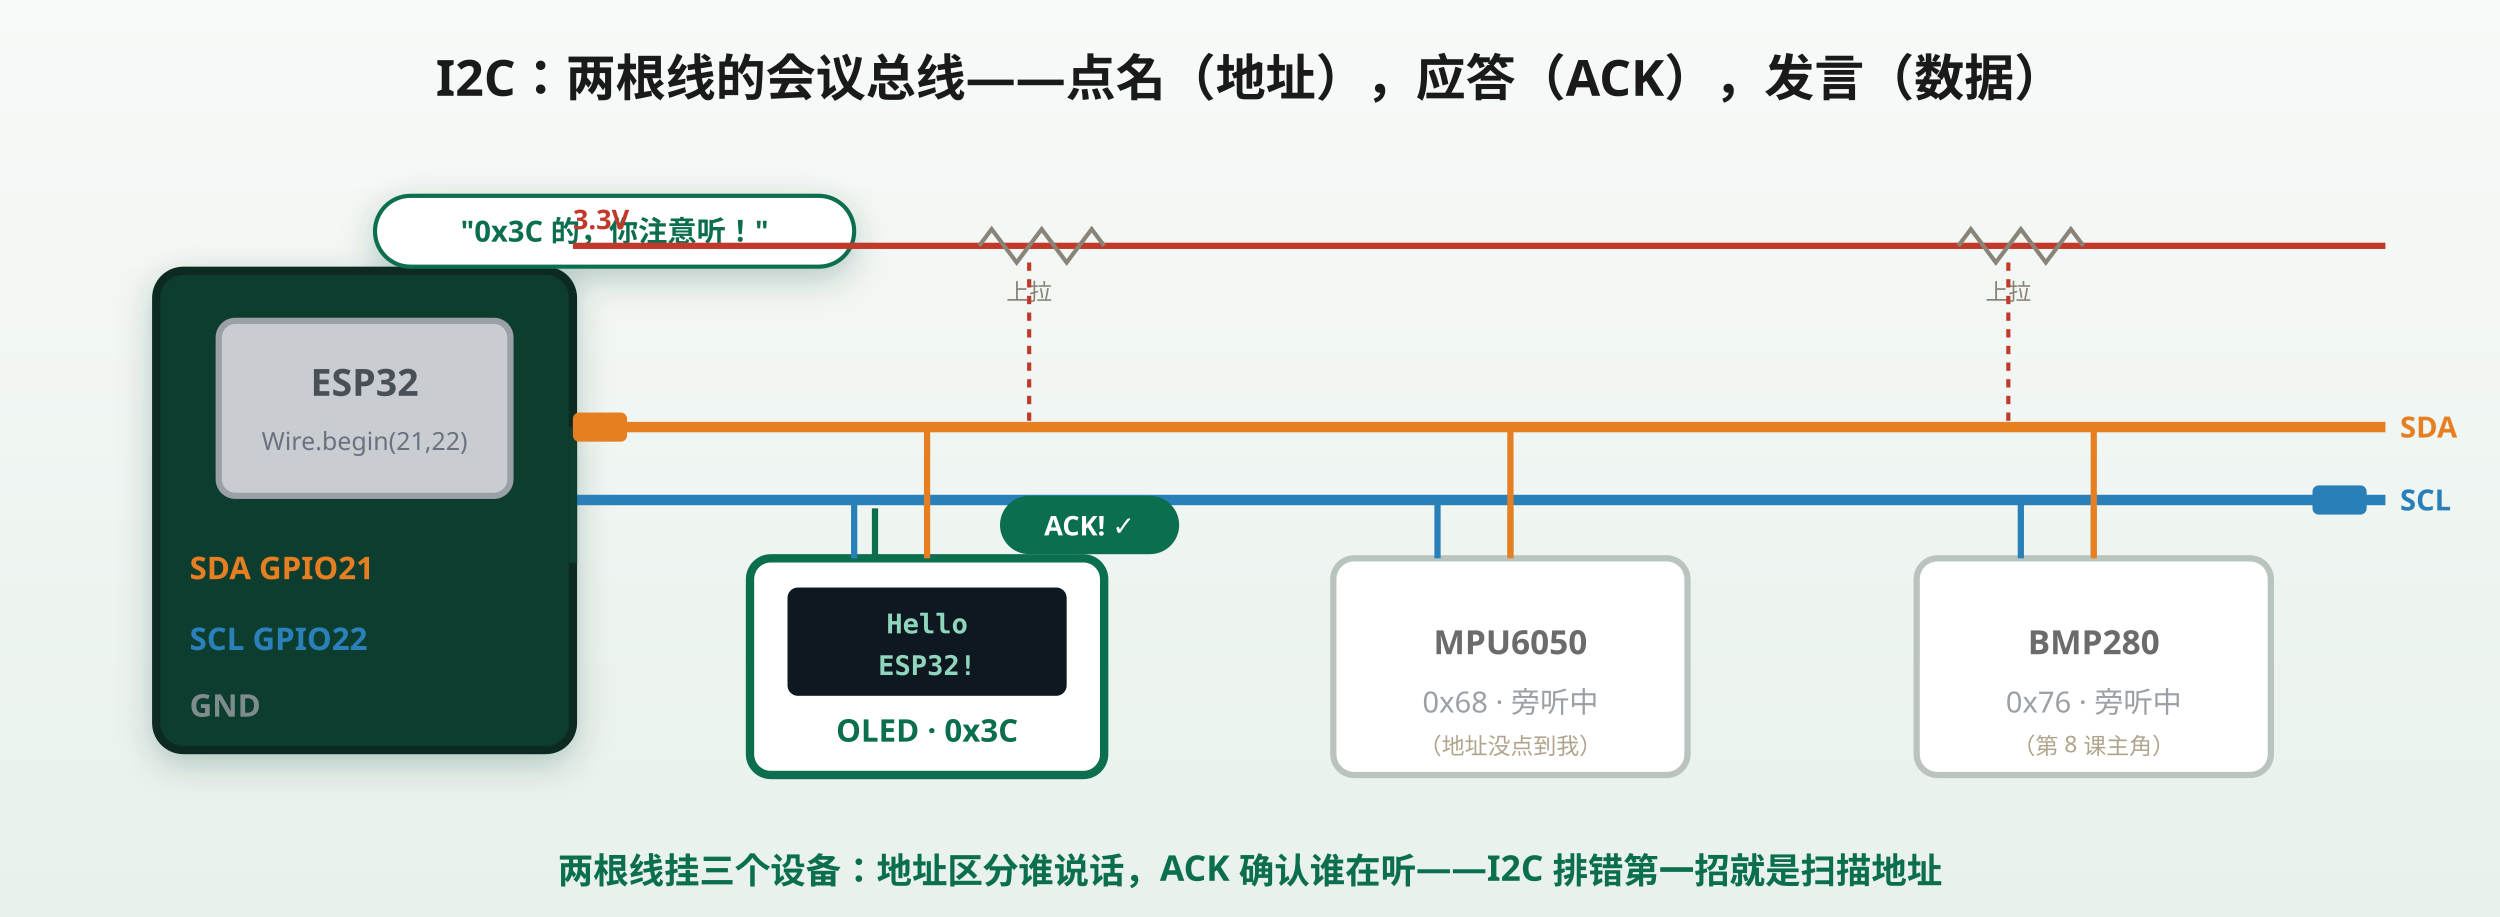
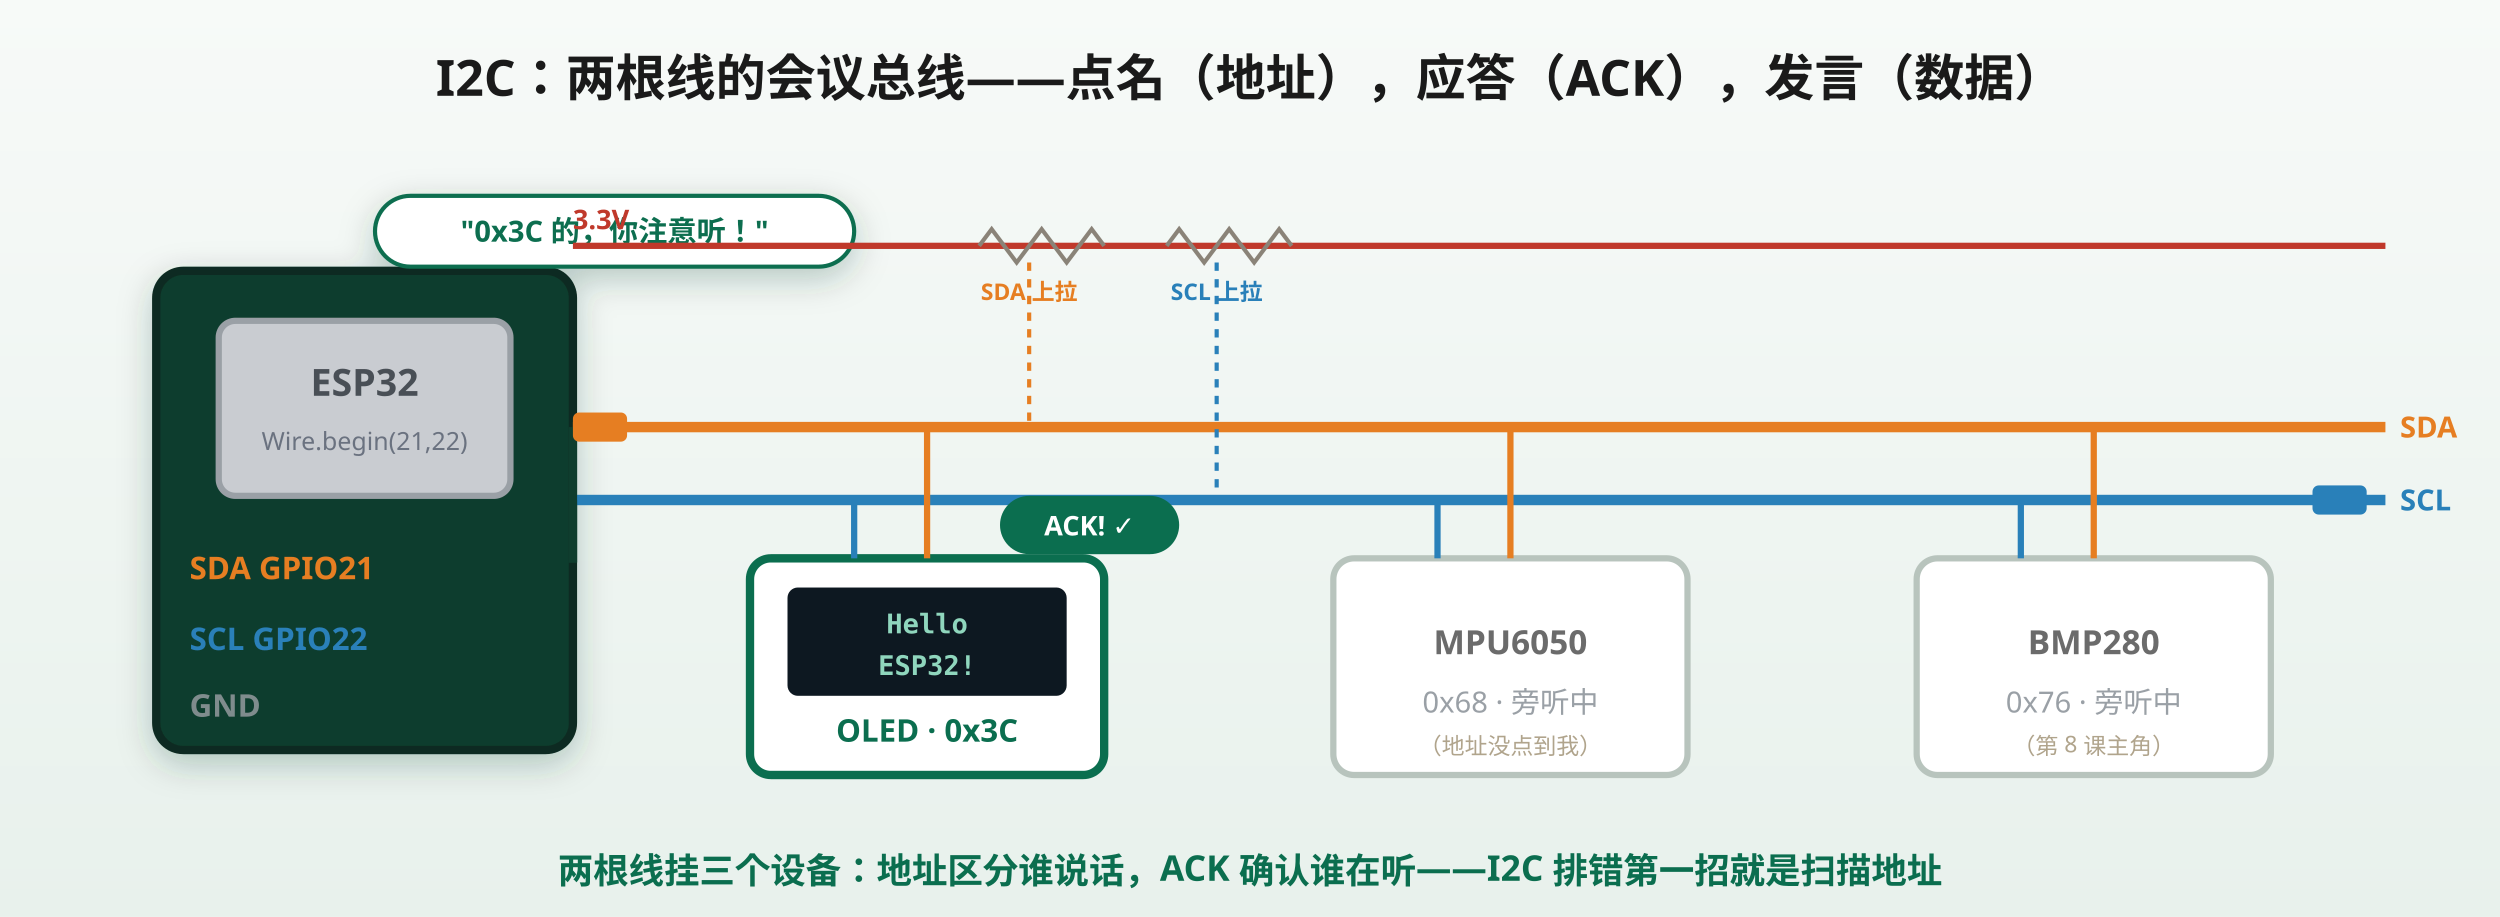
<svg xmlns="http://www.w3.org/2000/svg" viewBox="0 0 1200 440" font-family="Microsoft YaHei, PingFang SC, Segoe UI, sans-serif">
  <defs>
    <linearGradient id="bg7" x1="0" y1="0" x2="0" y2="1">
      <stop offset="0" stop-color="#f7faf8" />
      <stop offset="1" stop-color="#e8f1ec" />
    </linearGradient>
    <filter id="ds7" x="-30%" y="-30%" width="160%" height="160%">
      <feDropShadow dx="0" dy="5" stdDeviation="8" flood-color="#0b3d30" flood-opacity="0.25" />
    </filter>
  </defs>
  <rect width="1200" height="440" fill="url(#bg7)" />
  <text x="600" y="46" fill="#1a1a1a" font-size="24" font-weight="bold" text-anchor="middle">I2C：两根线的会议总线——点名（地址），应答（ACK），发言（数据）</text>
  <g transform="translate(75 130)" filter="url(#ds7)">
    <rect width="200" height="230" rx="13" fill="#0f3d2e" stroke="#0a2c21" stroke-width="4" />
    <rect x="30" y="24" width="140" height="84" rx="8" fill="#c9ccd1" stroke="#9aa0a6" stroke-width="3" />
    <text x="100" y="60" fill="#4a5057" font-size="18" font-weight="bold" text-anchor="middle">ESP32</text>
    <text x="100" y="86" fill="#6b7280" font-size="12" text-anchor="middle">Wire.begin(21,22)</text>
    <text x="16" y="148" fill="#e67e22" font-size="15" font-weight="bold">SDA  GPIO21</text>
    <text x="16" y="182" fill="#2980b9" font-size="15" font-weight="bold">SCL  GPIO22</text>
    <text x="16" y="214" fill="#7f8c8d" font-size="15" font-weight="bold">GND</text>
    <g transform="translate(105 -34)">
      <rect x="0" y="-2" width="230" height="34" rx="17" fill="#fff" stroke="#0b6e4f" stroke-width="2" />
      <text x="115" y="20" fill="#0b6e4f" font-size="14" font-weight="bold" text-anchor="middle">"0x3C 的，你注意听！"</text>
      <animate attributeName="opacity" values="0;1;1;0" dur="3s" repeatCount="indefinite" />
    </g>
  </g>
  <g>
    <line x1="275" y1="118" x2="1145" y2="118" stroke="#c0392b" stroke-width="3" />
    <text x="275" y="110" fill="#c0392b" font-size="13" font-weight="bold">3.3V</text>
    <g stroke="#8a8378" stroke-width="2" fill="none">
      <path d="M470 118 l6 -8 l12 16 l12 -16 l12 16 l12 -16 l6 8" />
-       <path d="M940 118 l6 -8 l12 16 l12 -16 l12 16 l12 -16 l6 8" />
+       <path d="M560 118 l6 -8 l12 16 l12 -16 l12 16 l12 -16 l6 8" />
    </g>
-     <text x="494" y="144" fill="#8a8378" font-size="11" text-anchor="middle">上拉</text>
-     <text x="964" y="144" fill="#8a8378" font-size="11" text-anchor="middle">上拉</text>
+     <text x="494" y="144" fill="#e67e22" font-size="11" font-weight="bold" text-anchor="middle">SDA 上拉</text>
+     <text x="584" y="144" fill="#2980b9" font-size="11" font-weight="bold" text-anchor="middle">SCL 上拉</text>
    <line x1="275" y1="205" x2="1145" y2="205" stroke="#e67e22" stroke-width="5" />
    <text x="1152" y="210" fill="#e67e22" font-size="14" font-weight="bold">SDA</text>
    <line x1="275" y1="240" x2="1145" y2="240" stroke="#2980b9" stroke-width="5" />
    <text x="1152" y="245" fill="#2980b9" font-size="14" font-weight="bold">SCL</text>
-     <line x1="494" y1="126" x2="494" y2="205" stroke="#c0392b" stroke-width="2" stroke-dasharray="4 4" />
-     <line x1="964" y1="126" x2="964" y2="205" stroke="#c0392b" stroke-width="2" stroke-dasharray="4 4" />
+     <line x1="494" y1="126" x2="494" y2="205" stroke="#e67e22" stroke-width="2" stroke-dasharray="4 4" />
+     <line x1="584" y1="126" x2="584" y2="240" stroke="#2980b9" stroke-width="2" stroke-dasharray="4 4" />
    <line x1="275" y1="270" x2="275" y2="205" stroke="#0f3d2e" stroke-width="4" />
    <line x1="275" y1="270" x2="275" y2="240" stroke="#0f3d2e" stroke-width="4" />
  </g>
  <g transform="translate(360 268)">
    <rect width="170" height="104" rx="10" fill="#fff" stroke="#0b6e4f" stroke-width="4" />
    <rect x="18" y="14" width="134" height="52" rx="5" fill="#0d1821" />
    <text x="85" y="36" fill="#8fd6bd" font-size="13" font-weight="bold" text-anchor="middle" font-family="Consolas, monospace">Hello</text>
    <text x="85" y="56" fill="#8fd6bd" font-size="13" font-weight="bold" text-anchor="middle" font-family="Consolas, monospace">ESP32!</text>
    <text x="85" y="88" fill="#0b6e4f" font-size="15" font-weight="bold" text-anchor="middle">OLED · 0x3C</text>
    <g transform="translate(120 -30)">
      <rect x="0" y="0" width="86" height="28" rx="14" fill="#0b6e4f" />
      <text x="43" y="19" fill="#fff" font-size="13" font-weight="bold" text-anchor="middle">ACK! ✓</text>
      <animate attributeName="opacity" values="0;0;1;1" dur="3s" repeatCount="indefinite" />
    </g>
-     <line x1="60" y1="0" x2="60" y2="-24" stroke="#0b6e4f" stroke-width="3" />
  </g>
  <g transform="translate(640 268)">
    <rect width="170" height="104" rx="10" fill="#fff" stroke="#b8c4bd" stroke-width="3" />
    <text x="85" y="46" fill="#6b6b6b" font-size="16" font-weight="bold" text-anchor="middle">MPU6050</text>
    <text x="85" y="74" fill="#9aa0a6" font-size="14" text-anchor="middle">0x68 · 旁听中</text>
    <text x="85" y="94" fill="#b0a48c" font-size="11" text-anchor="middle">（地址没点到我）</text>
-     <line x1="85" y1="0" x2="85" y2="-24" stroke="#b8c4bd" stroke-width="3" />
  </g>
  <g transform="translate(920 268)">
    <rect width="170" height="104" rx="10" fill="#fff" stroke="#b8c4bd" stroke-width="3" />
    <text x="85" y="46" fill="#6b6b6b" font-size="16" font-weight="bold" text-anchor="middle">BMP280</text>
    <text x="85" y="74" fill="#9aa0a6" font-size="14" text-anchor="middle">0x76 · 旁听中</text>
    <text x="85" y="94" fill="#b0a48c" font-size="11" text-anchor="middle">（第 8 课主角）</text>
-     <line x1="85" y1="0" x2="85" y2="-24" stroke="#b8c4bd" stroke-width="3" />
  </g>
  <g stroke="#e67e22" stroke-width="3">
    <line x1="445" y1="268" x2="445" y2="205" />
    <line x1="725" y1="268" x2="725" y2="205" />
    <line x1="1005" y1="268" x2="1005" y2="205" />
  </g>
  <g stroke="#2980b9" stroke-width="3">
    <line x1="410" y1="268" x2="410" y2="240" />
    <line x1="690" y1="268" x2="690" y2="240" />
    <line x1="970" y1="268" x2="970" y2="240" />
  </g>
  <rect x="275" y="198" width="26" height="14" rx="3" fill="#e67e22">
    <animate attributeName="x" values="275;1110" dur="1.4s" repeatCount="indefinite" />
  </rect>
  <rect x="1110" y="233" width="26" height="14" rx="3" fill="#2980b9">
    <animate attributeName="x" values="1110;275" dur="1.4s" begin="0.7s" repeatCount="indefinite" />
  </rect>
  <text x="600" y="424" fill="#0b6e4f" font-size="17" font-weight="bold" text-anchor="middle">两根线挂三个设备：地址区分谁说话，ACK 确认谁在听——I2C 排错第一招就是扫描地址</text>
</svg>
